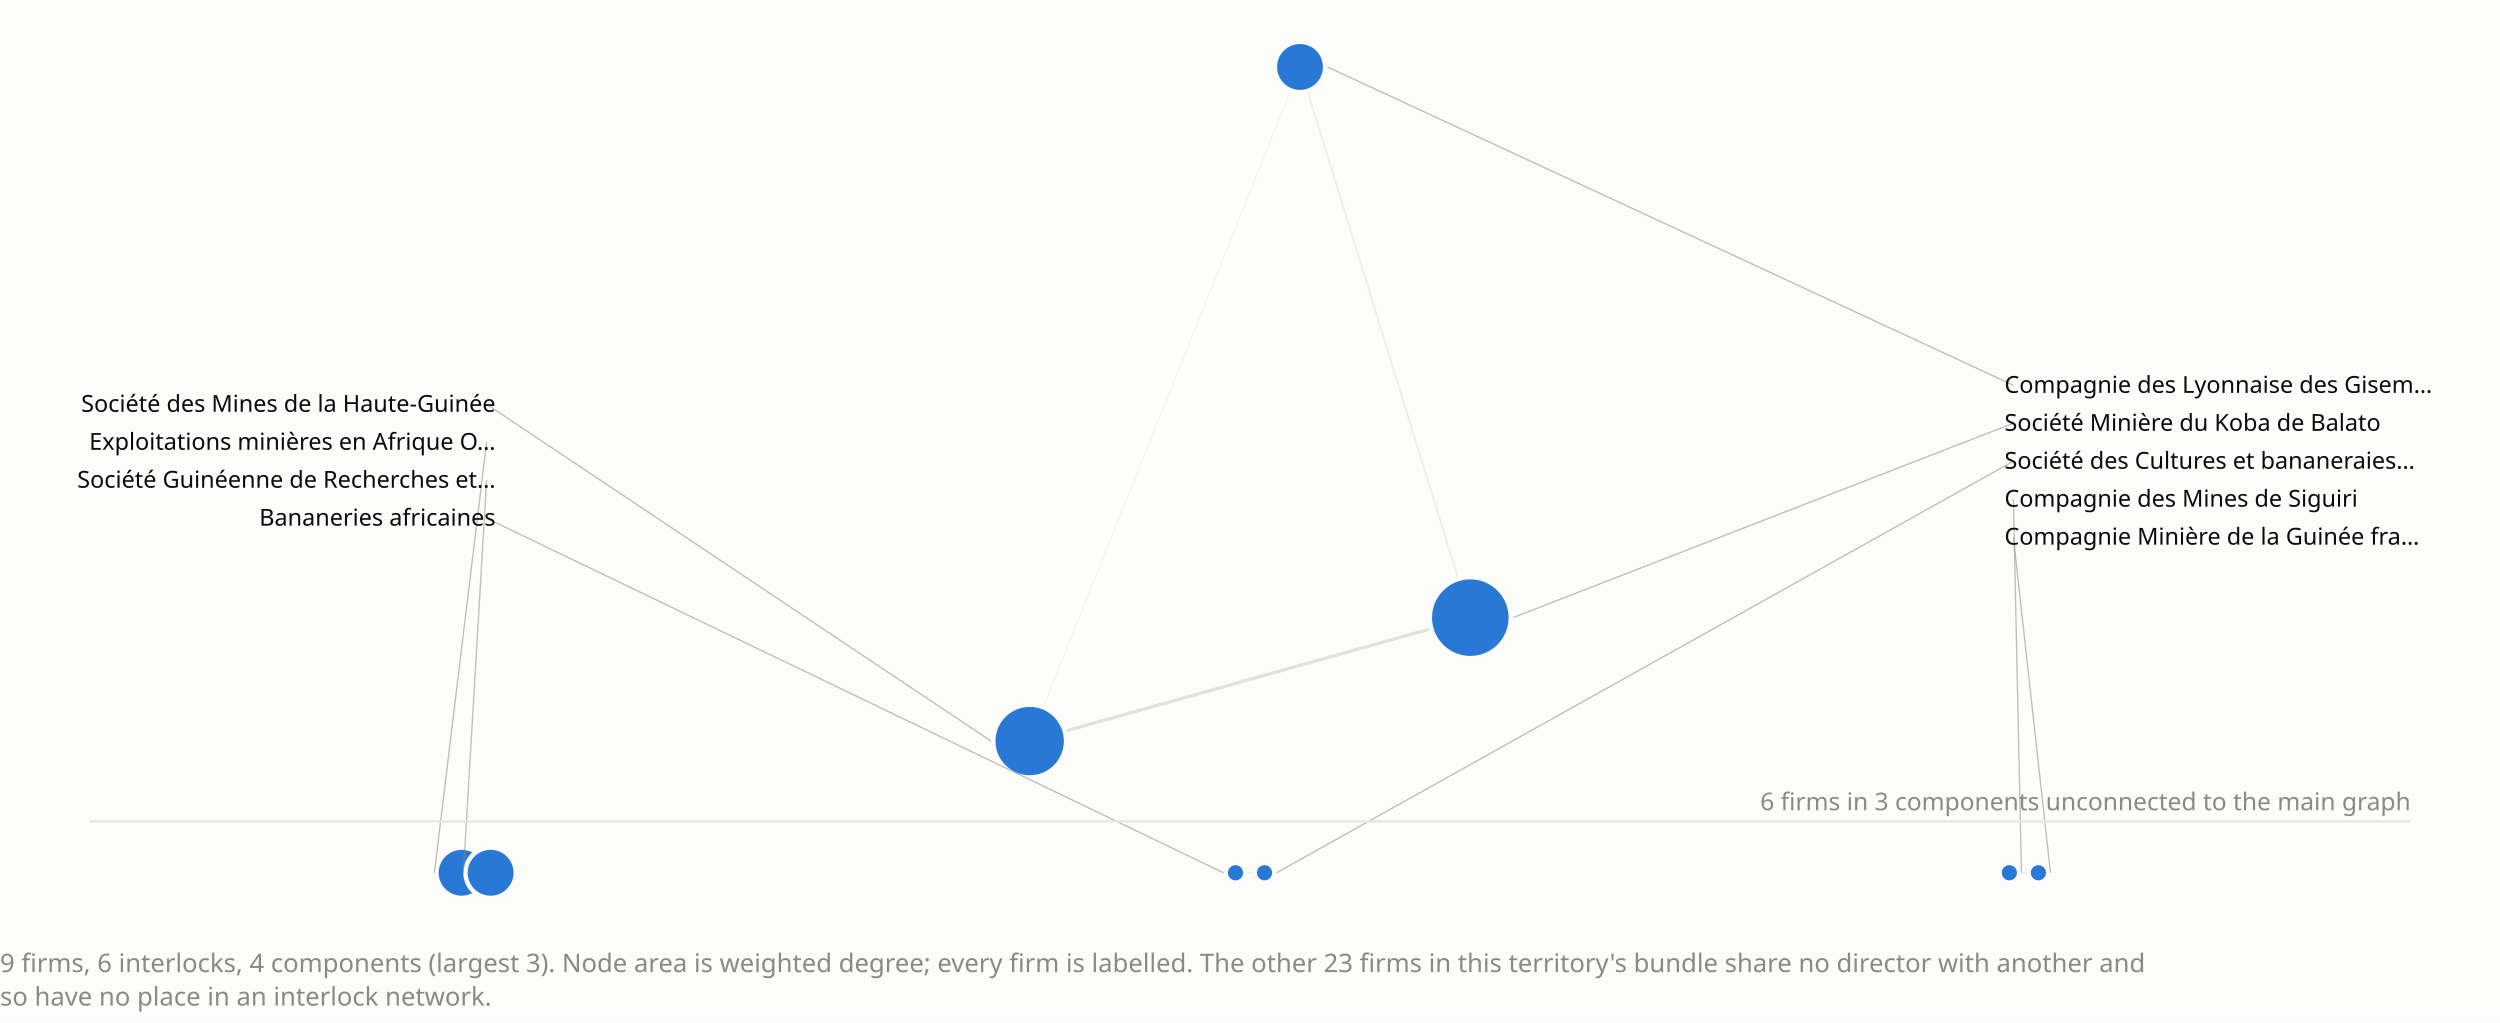
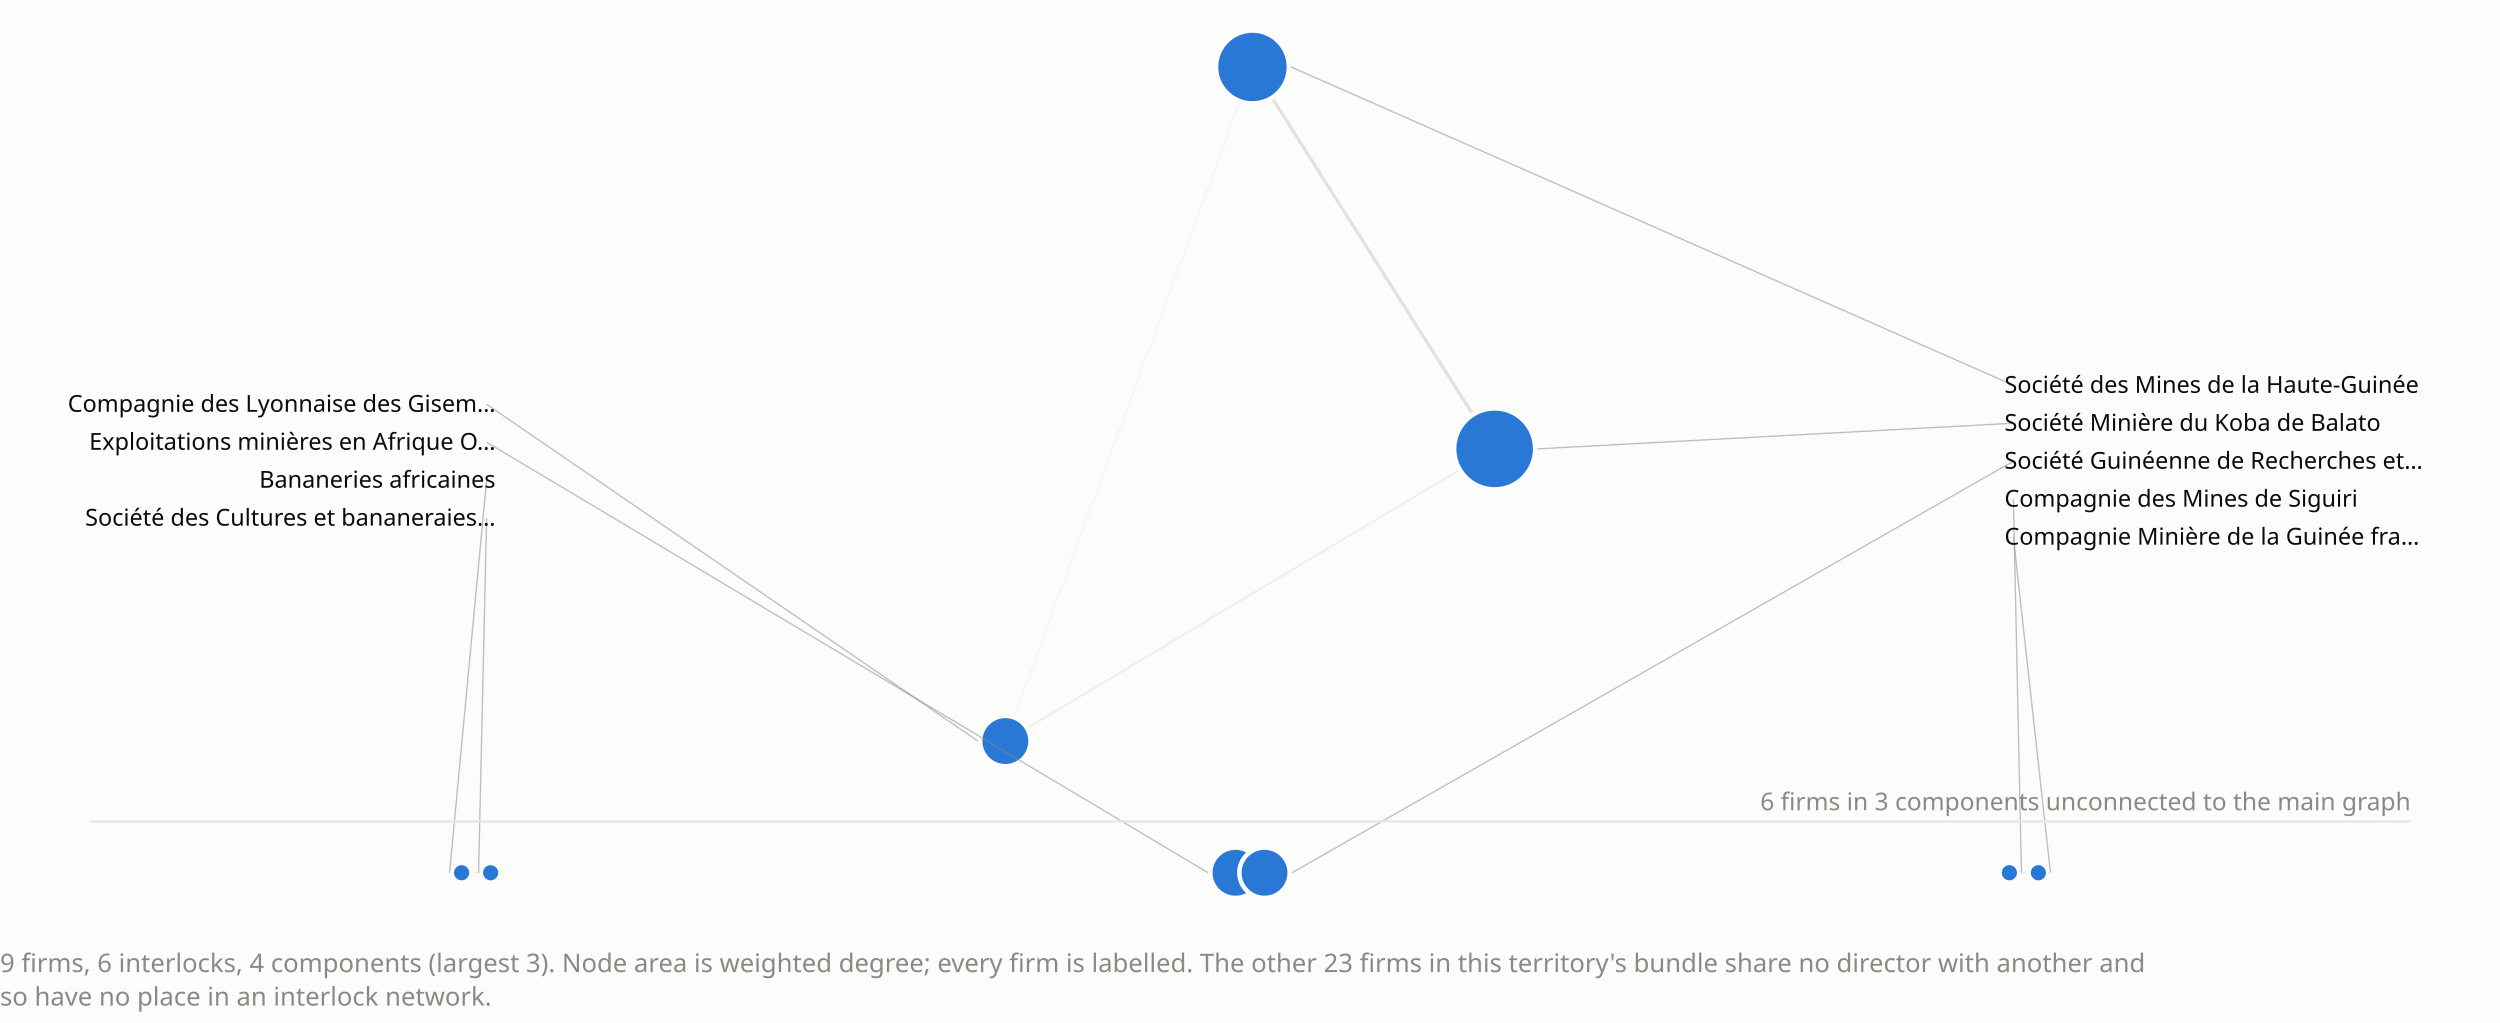
<svg xmlns="http://www.w3.org/2000/svg" viewBox="0 0 1120 458" width="1120" height="458" role="img" aria-label="Guinée Conakry interlock network">
  <rect width="1120" height="458" fill="#fcfcfb" />
  <g stroke="#c9c8c2" fill="none">
-     <path d="M461.3 332.0L658.7 276.7" stroke-width="1.44" stroke-opacity="0.520" />
-     <path d="M461.3 332.0L582.4 30.0" stroke-width="0.60" stroke-opacity="0.160" />
-     <path d="M658.7 276.7L582.4 30.0M553.5 391.0L566.5 391.0M900.2 391.0L913.2 391.0" stroke-width="0.88" stroke-opacity="0.280" />
-     <path d="M206.8 391.0L219.8 391.0" stroke-width="1.16" stroke-opacity="0.400" />
+     <path d="M561.1 30.0L669.6 201.1" stroke-width="1.44" stroke-opacity="0.520" />
+     <path d="M561.1 30.0L450.4 332.0" stroke-width="0.60" stroke-opacity="0.160" />
+     <path d="M669.6 201.1L450.4 332.0M206.8 391.0L219.8 391.0M900.2 391.0L913.2 391.0" stroke-width="0.88" stroke-opacity="0.280" />
+     <path d="M553.5 391.0L566.5 391.0" stroke-width="1.16" stroke-opacity="0.400" />
  </g>
  <g>
-     <circle class="nd" data-id="mineshauteguinee" cx="461.3" cy="332.0" r="16.31" fill="#2a78d6" stroke="#fcfcfb" stroke-width="2" />
-     <circle class="nd" data-id="minierekobabalato" cx="658.7" cy="276.7" r="18.15" fill="#2a78d6" stroke="#fcfcfb" stroke-width="2" />
-     <circle class="nd" data-id="exploitationsminieresafriqueoccidentale" cx="206.8" cy="391.0" r="11.27" fill="#2a78d6" stroke="#fcfcfb" stroke-width="2" />
-     <circle class="nd" data-id="guineennerecherchesexploitationsminieres" cx="219.8" cy="391.0" r="11.27" fill="#2a78d6" stroke="#fcfcfb" stroke-width="2" />
-     <circle class="nd" data-id="bananeriesafricaines" cx="553.5" cy="391.0" r="4.40" fill="#2a78d6" stroke="#fcfcfb" stroke-width="2" />
-     <circle class="nd" data-id="culturesbananeraieskinsan" cx="566.5" cy="391.0" r="4.40" fill="#2a78d6" stroke="#fcfcfb" stroke-width="2" />
-     <circle class="nd" data-id="lyonnaisegisementsauriferesguinee" cx="582.4" cy="30.0" r="11.27" fill="#2a78d6" stroke="#fcfcfb" stroke-width="2" />
+     <circle class="nd" data-id="mineshauteguinee" cx="561.1" cy="30.0" r="16.31" fill="#2a78d6" stroke="#fcfcfb" stroke-width="2" />
+     <circle class="nd" data-id="minierekobabalato" cx="669.6" cy="201.1" r="18.15" fill="#2a78d6" stroke="#fcfcfb" stroke-width="2" />
+     <circle class="nd" data-id="exploitationsminieresafriqueoccidentale" cx="553.5" cy="391.0" r="11.27" fill="#2a78d6" stroke="#fcfcfb" stroke-width="2" />
+     <circle class="nd" data-id="guineennerecherchesexploitationsminieres" cx="566.5" cy="391.0" r="11.27" fill="#2a78d6" stroke="#fcfcfb" stroke-width="2" />
+     <circle class="nd" data-id="bananeriesafricaines" cx="206.8" cy="391.0" r="4.40" fill="#2a78d6" stroke="#fcfcfb" stroke-width="2" />
+     <circle class="nd" data-id="culturesbananeraieskinsan" cx="219.8" cy="391.0" r="4.40" fill="#2a78d6" stroke="#fcfcfb" stroke-width="2" />
+     <circle class="nd" data-id="lyonnaisegisementsauriferesguinee" cx="450.4" cy="332.0" r="11.27" fill="#2a78d6" stroke="#fcfcfb" stroke-width="2" />
    <circle class="nd" data-id="minessiguiri" cx="900.2" cy="391.0" r="4.40" fill="#2a78d6" stroke="#fcfcfb" stroke-width="2" />
    <circle class="nd" data-id="miniereguinee" cx="913.2" cy="391.0" r="4.40" fill="#2a78d6" stroke="#fcfcfb" stroke-width="2" />
  </g>
-   <line x1="218.0" y1="181.1" x2="444.0" y2="332.0" stroke="#8a8983" stroke-width="0.6" stroke-opacity="0.55" />
-   <line x1="218.0" y1="198.1" x2="194.6" y2="391.0" stroke="#8a8983" stroke-width="0.6" stroke-opacity="0.55" />
-   <line x1="218.0" y1="215.1" x2="207.6" y2="391.0" stroke="#8a8983" stroke-width="0.6" stroke-opacity="0.55" />
-   <line x1="218.0" y1="232.2" x2="548.1" y2="391.0" stroke="#8a8983" stroke-width="0.6" stroke-opacity="0.55" />
-   <line x1="902.0" y1="172.6" x2="594.7" y2="30.0" stroke="#8a8983" stroke-width="0.6" stroke-opacity="0.55" />
-   <line x1="902.0" y1="189.6" x2="677.8" y2="276.7" stroke="#8a8983" stroke-width="0.6" stroke-opacity="0.55" />
-   <line x1="902.0" y1="206.6" x2="571.9" y2="391.0" stroke="#8a8983" stroke-width="0.6" stroke-opacity="0.55" />
+   <line x1="218.0" y1="181.1" x2="438.1" y2="332.0" stroke="#8a8983" stroke-width="0.6" stroke-opacity="0.55" />
+   <line x1="218.0" y1="198.1" x2="541.2" y2="391.0" stroke="#8a8983" stroke-width="0.6" stroke-opacity="0.55" />
+   <line x1="218.0" y1="215.1" x2="201.4" y2="391.0" stroke="#8a8983" stroke-width="0.6" stroke-opacity="0.55" />
+   <line x1="218.0" y1="232.2" x2="214.4" y2="391.0" stroke="#8a8983" stroke-width="0.6" stroke-opacity="0.55" />
+   <line x1="902.0" y1="172.6" x2="578.4" y2="30.0" stroke="#8a8983" stroke-width="0.6" stroke-opacity="0.55" />
+   <line x1="902.0" y1="189.6" x2="688.7" y2="201.1" stroke="#8a8983" stroke-width="0.6" stroke-opacity="0.55" />
+   <line x1="902.0" y1="206.6" x2="578.8" y2="391.0" stroke="#8a8983" stroke-width="0.6" stroke-opacity="0.55" />
  <line x1="902.0" y1="223.6" x2="905.6" y2="391.0" stroke="#8a8983" stroke-width="0.6" stroke-opacity="0.55" />
  <line x1="902.0" y1="240.7" x2="918.6" y2="391.0" stroke="#8a8983" stroke-width="0.6" stroke-opacity="0.55" />
  <g font-size="10.5" font-family="ui-sans-serif,system-ui,sans-serif" fill="#0b0b0b">
-     <text x="222.0" y="184.5" text-anchor="end">Société des Mines de la Haute-Guinée</text>
+     <text x="222.0" y="184.5" text-anchor="end">Compagnie des Lyonnaise des Gisem…</text>
    <text x="222.0" y="201.5" text-anchor="end">Exploitations minières en Afrique O…</text>
-     <text x="222.0" y="218.5" text-anchor="end">Société Guinéenne de Recherches et…</text>
-     <text x="222.0" y="235.5" text-anchor="end">Bananeries africaines</text>
-     <text x="898.0" y="176.0" text-anchor="start">Compagnie des Lyonnaise des Gisem…</text>
+     <text x="222.0" y="218.5" text-anchor="end">Bananeries africaines</text>
+     <text x="222.0" y="235.5" text-anchor="end">Société des Cultures et bananeraies…</text>
+     <text x="898.0" y="176.0" text-anchor="start">Société des Mines de la Haute-Guinée</text>
    <text x="898.0" y="193.0" text-anchor="start">Société Minière du Koba de Balato</text>
-     <text x="898.0" y="210.0" text-anchor="start">Société des Cultures et bananeraies…</text>
+     <text x="898.0" y="210.0" text-anchor="start">Société Guinéenne de Recherches et…</text>
    <text x="898.0" y="227.0" text-anchor="start">Compagnie des Mines de Siguiri</text>
    <text x="898.0" y="244.0" text-anchor="start">Compagnie Minière de la Guinée fra…</text>
  </g>
  <line x1="40" y1="368" x2="1080" y2="368" stroke="#e6e5e1" stroke-width="1" />
  <text x="1080" y="363" text-anchor="end" font-size="11" font-family="ui-sans-serif,system-ui,sans-serif" fill="#8a8983">6 firms in 3 components unconnected to the main graph</text>
  <g font-size="11.5" font-family="ui-sans-serif,system-ui,sans-serif" fill="#8a8983">
    <text x="0" y="435.5">9 firms, 6 interlocks, 4 components (largest 3). Node area is weighted degree; every firm is labelled. The other 23 firms in this territory's bundle share no director with another and</text>
    <text x="0" y="450.5">so have no place in an interlock network.</text>
  </g>
</svg>
